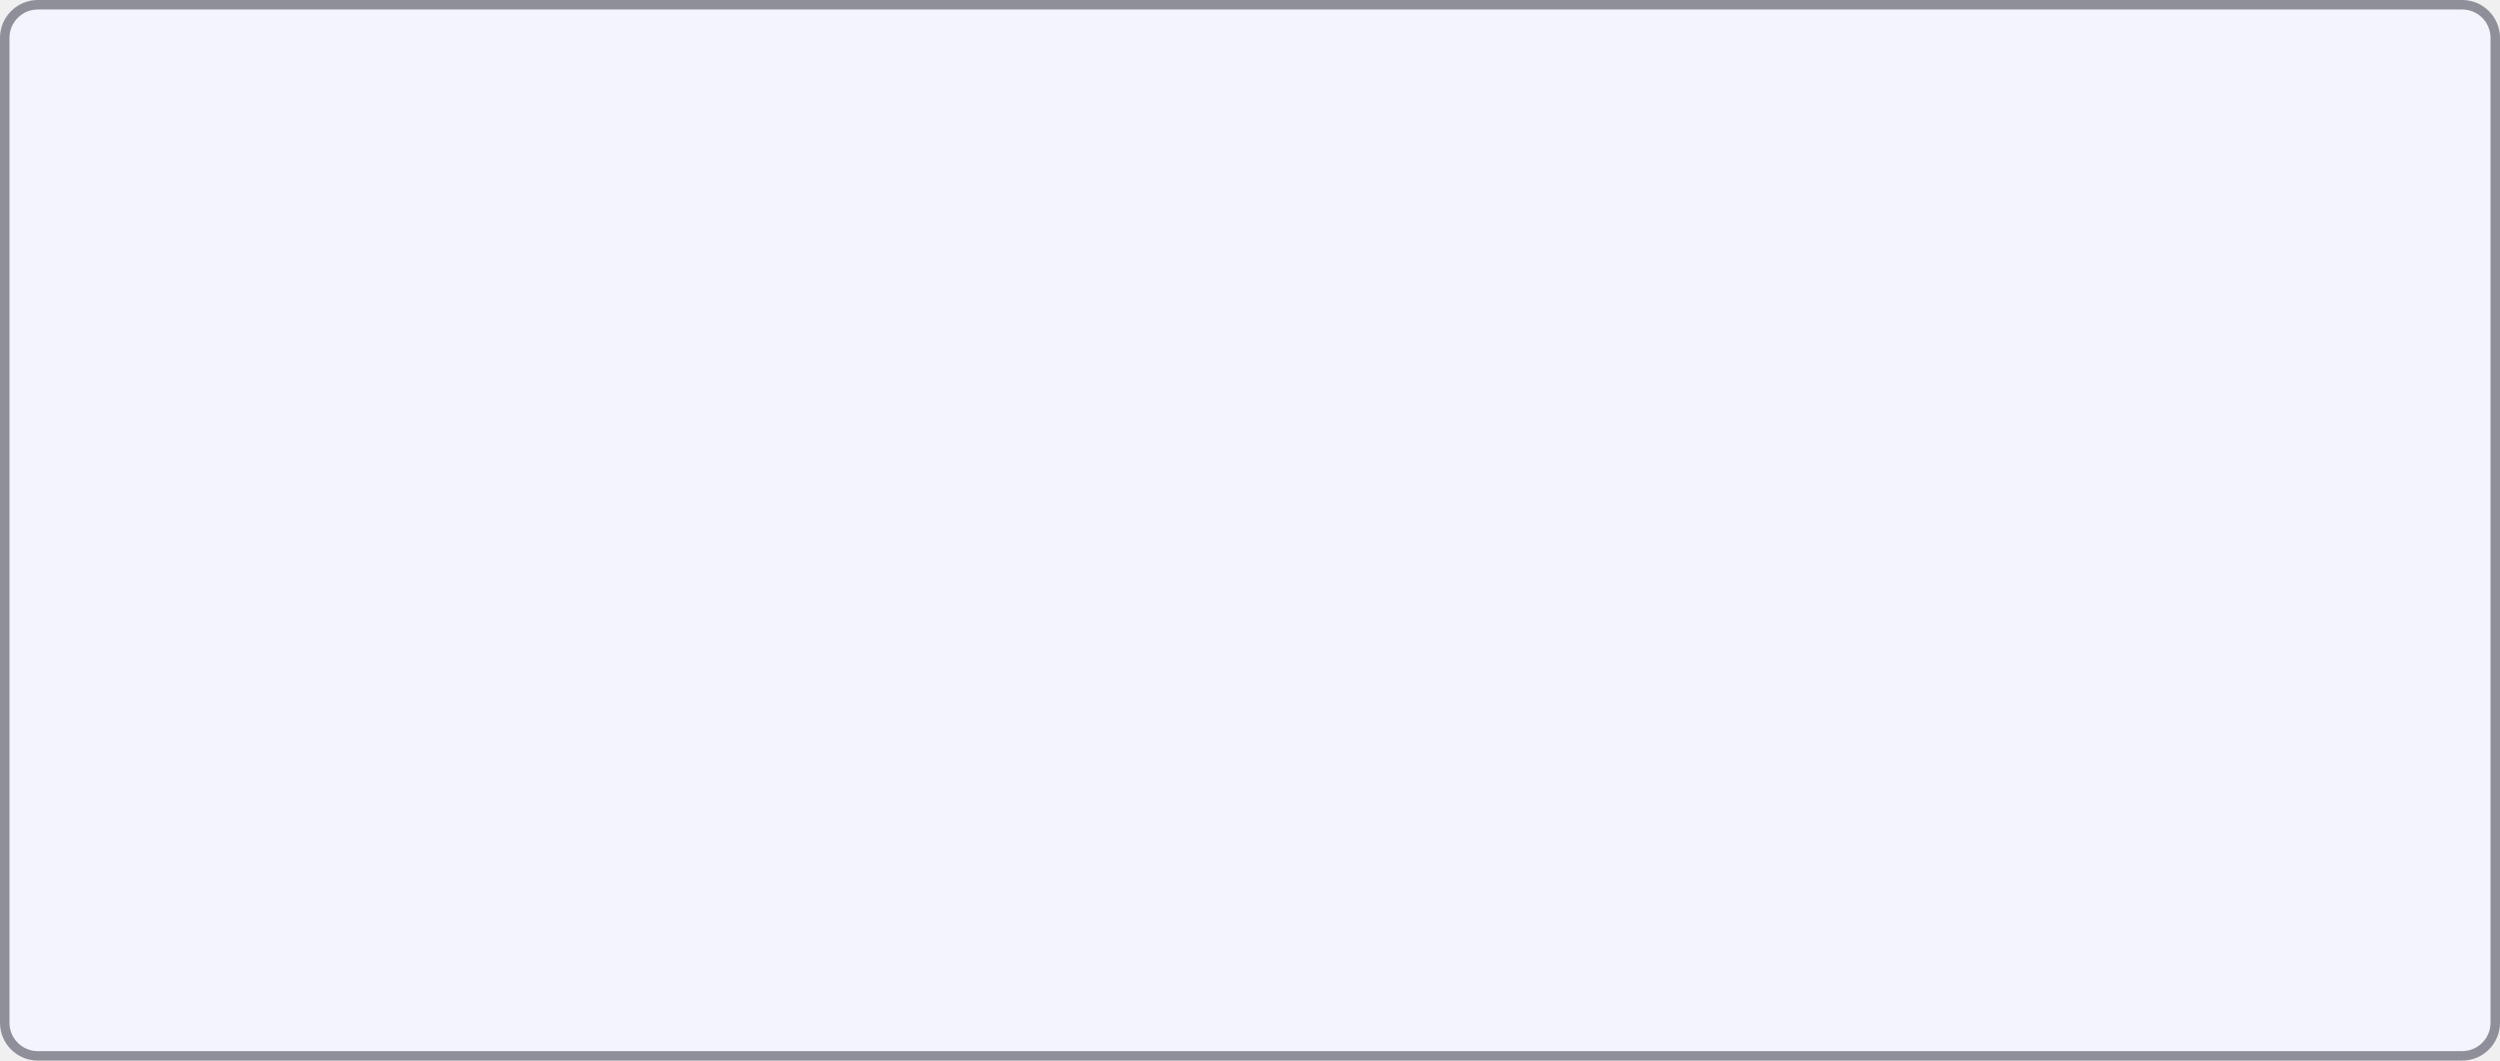
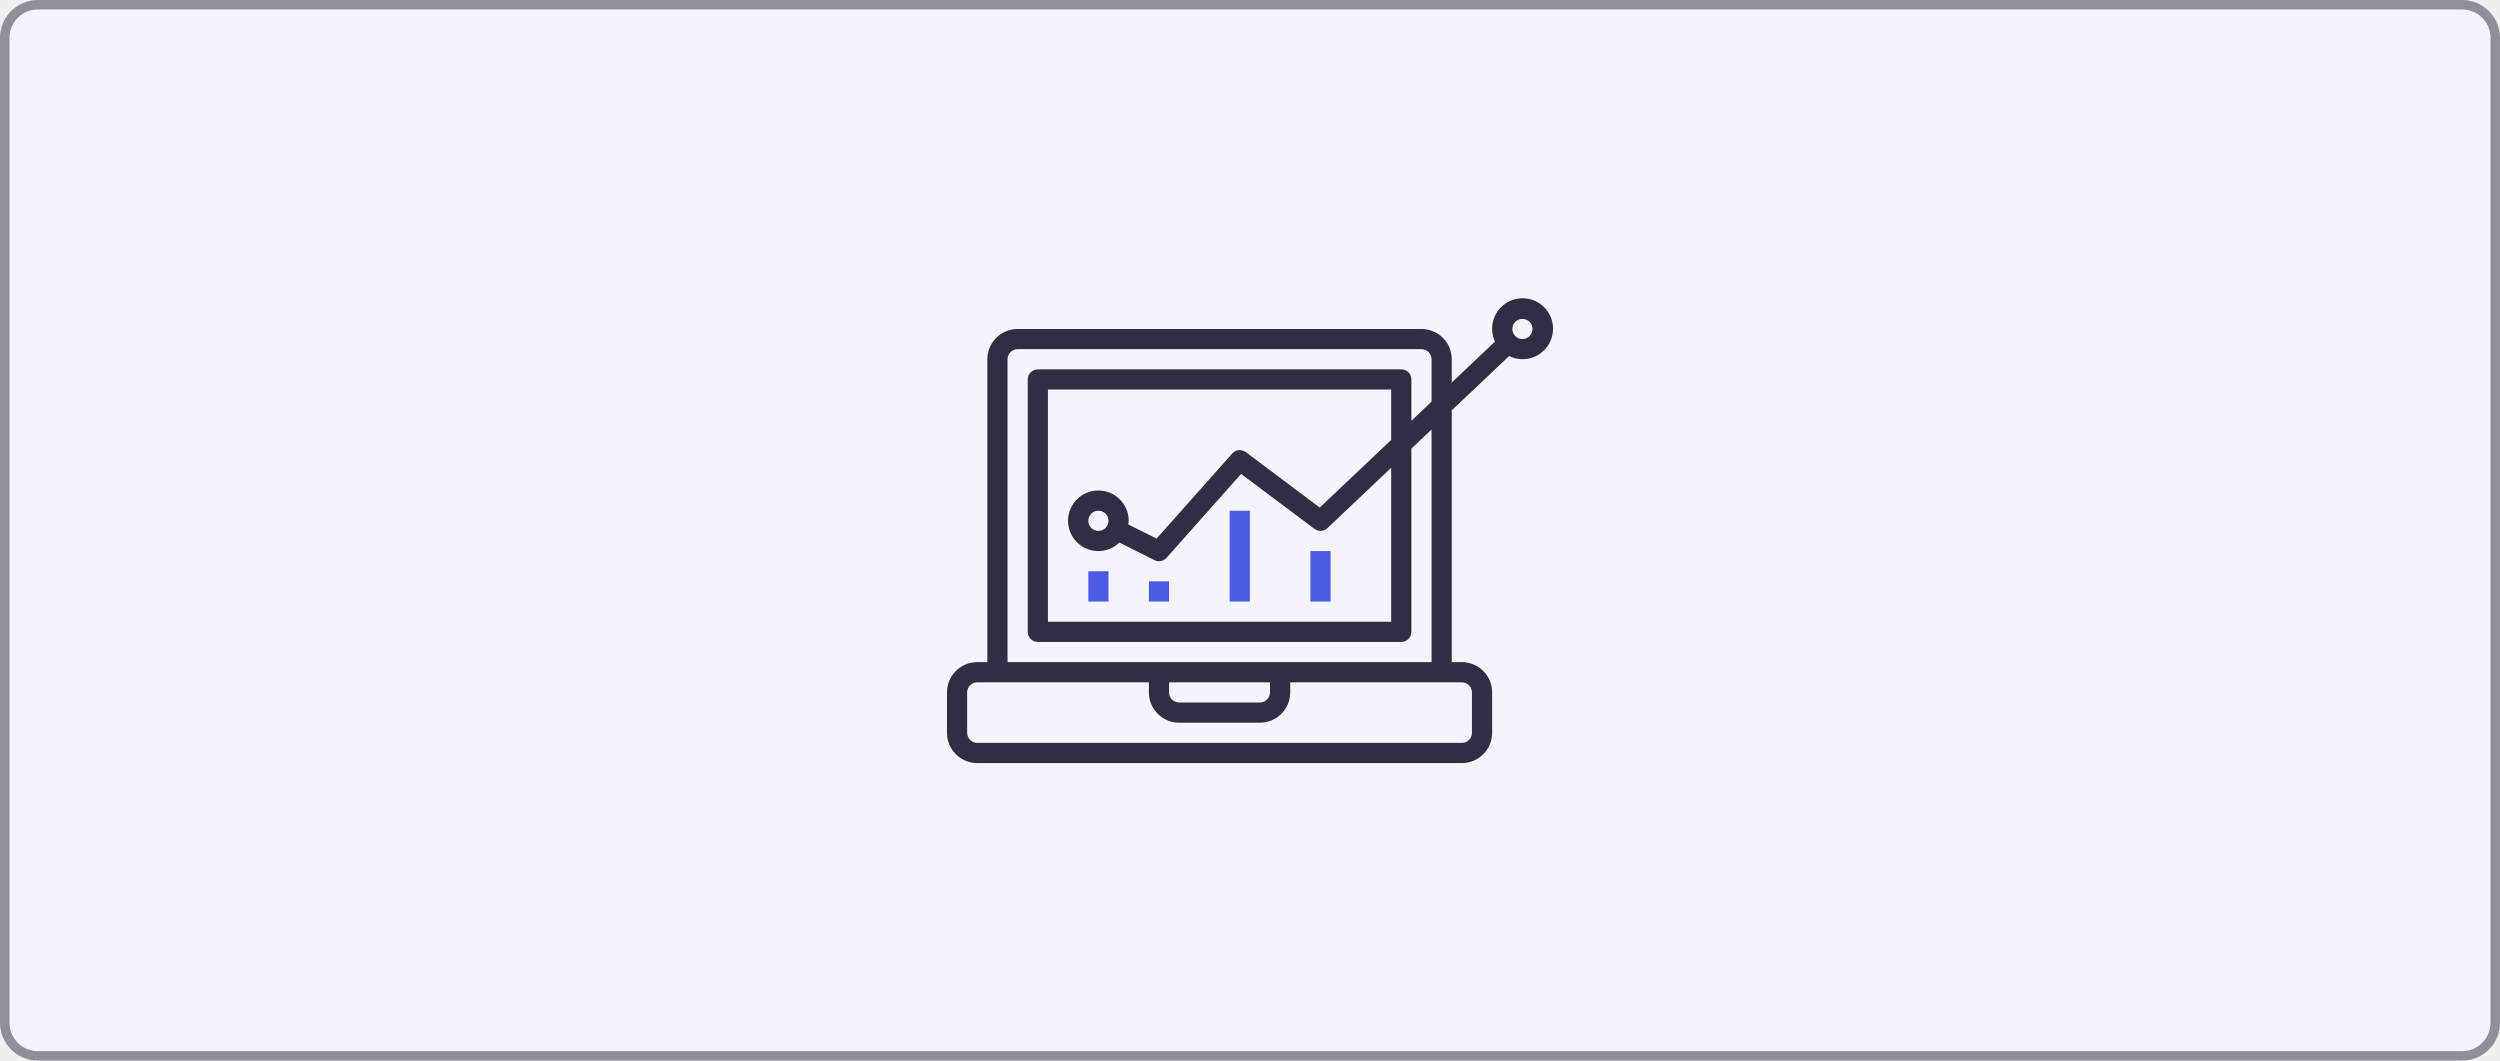
<svg xmlns="http://www.w3.org/2000/svg" width="264" height="112" viewBox="0 0 264 112" fill="none">
  <rect x="0.5" y="0.5" width="263" height="111" rx="3.5" fill="#F4F4FD" stroke="#8E8F99" />
+   <g clip-path="url(#clip0_302815_4207)">
+     <path d="M129.851 53.929H131.983V63.524H129.851V53.929Z" fill="#4D5AE5" />
+     <path d="M138.38 58.194H140.512V63.524H138.38V58.194Z" fill="#4D5AE5" />
+     <path d="M121.322 61.392H123.454V63.524H121.322V61.392Z" fill="#4D5AE5" />
+     <path d="M114.926 60.326H117.058V63.524H114.926V60.326Z" fill="#4D5AE5" />
+     <path d="M103.198 80.582H154.372C156.138 80.582 157.57 79.15 157.57 77.384V73.119C157.57 71.353 156.138 69.921 154.372 69.921H153.305V43.334L159.361 37.598C160.767 38.291 162.468 37.87 163.388 36.6C164.308 35.331 164.179 33.584 163.083 32.463C161.986 31.343 160.242 31.176 158.953 32.068C157.664 32.96 157.206 34.651 157.868 36.072L153.305 40.397V37.938C153.305 36.171 151.873 34.739 150.107 34.739H107.463C105.696 34.739 104.264 36.171 104.264 37.938V69.921H103.198C101.432 69.921 100 71.353 100 73.119V77.384C100 79.15 101.432 80.582 103.198 80.582ZM160.768 33.673C161.357 33.673 161.834 34.151 161.834 34.739C161.834 35.328 161.357 35.805 160.768 35.805C160.179 35.805 159.702 35.328 159.702 34.739C159.702 34.151 160.179 33.673 160.768 33.673ZM106.397 37.938C106.397 37.349 106.874 36.871 107.463 36.871H150.107C150.696 36.871 151.173 37.349 151.173 37.938V42.415L149.041 44.441V40.07C149.041 39.481 148.564 39.004 147.975 39.004H109.595C109.006 39.004 108.529 39.481 108.529 40.07V66.722C108.529 67.311 109.006 67.789 109.595 67.789H147.975C148.564 67.789 149.041 67.311 149.041 66.722V47.374L151.173 45.353V69.921H106.397V37.938ZM115.992 51.797C114.549 51.793 113.283 52.754 112.899 54.144C112.515 55.535 113.109 57.009 114.35 57.745C115.59 58.481 117.17 58.297 118.206 57.294L121.912 59.153C122.342 59.369 122.865 59.268 123.185 58.908L131.062 50.045L138.806 55.848C139.222 56.159 139.802 56.126 140.178 55.769L146.909 49.394V65.656H110.661V41.136H146.909V46.457L139.366 53.6L131.557 47.745C131.113 47.413 130.489 47.476 130.121 47.89L122.135 56.875L119.149 55.382C119.171 55.254 119.185 55.125 119.19 54.995C119.19 53.229 117.758 51.797 115.992 51.797ZM117.058 54.995C117.058 55.584 116.58 56.062 115.992 56.062C115.403 56.062 114.926 55.584 114.926 54.995C114.926 54.407 115.403 53.929 115.992 53.929C116.58 53.929 117.058 54.407 117.058 54.995ZM123.454 72.053H134.115V73.119C134.115 73.708 133.638 74.185 133.049 74.185H124.52C123.932 74.185 123.454 73.708 123.454 73.119V72.053ZM102.132 73.119C102.132 72.53 102.61 72.053 103.198 72.053H121.322V73.119C121.322 74.885 122.754 76.317 124.52 76.317H133.049C134.816 76.317 136.248 74.885 136.248 73.119V72.053H154.372C154.96 72.053 155.438 72.53 155.438 73.119V77.384C155.438 77.972 154.96 78.45 154.372 78.45H103.198C102.61 78.45 102.132 77.972 102.132 77.384V73.119Z" fill="#2E2F42" />
+   </g>
+   <defs>
+     <clipPath id="clip0_302815_4207">
+       <rect width="64" height="64" fill="white" transform="translate(100 24)" />
+     </clipPath>
+   </defs>
</svg>
